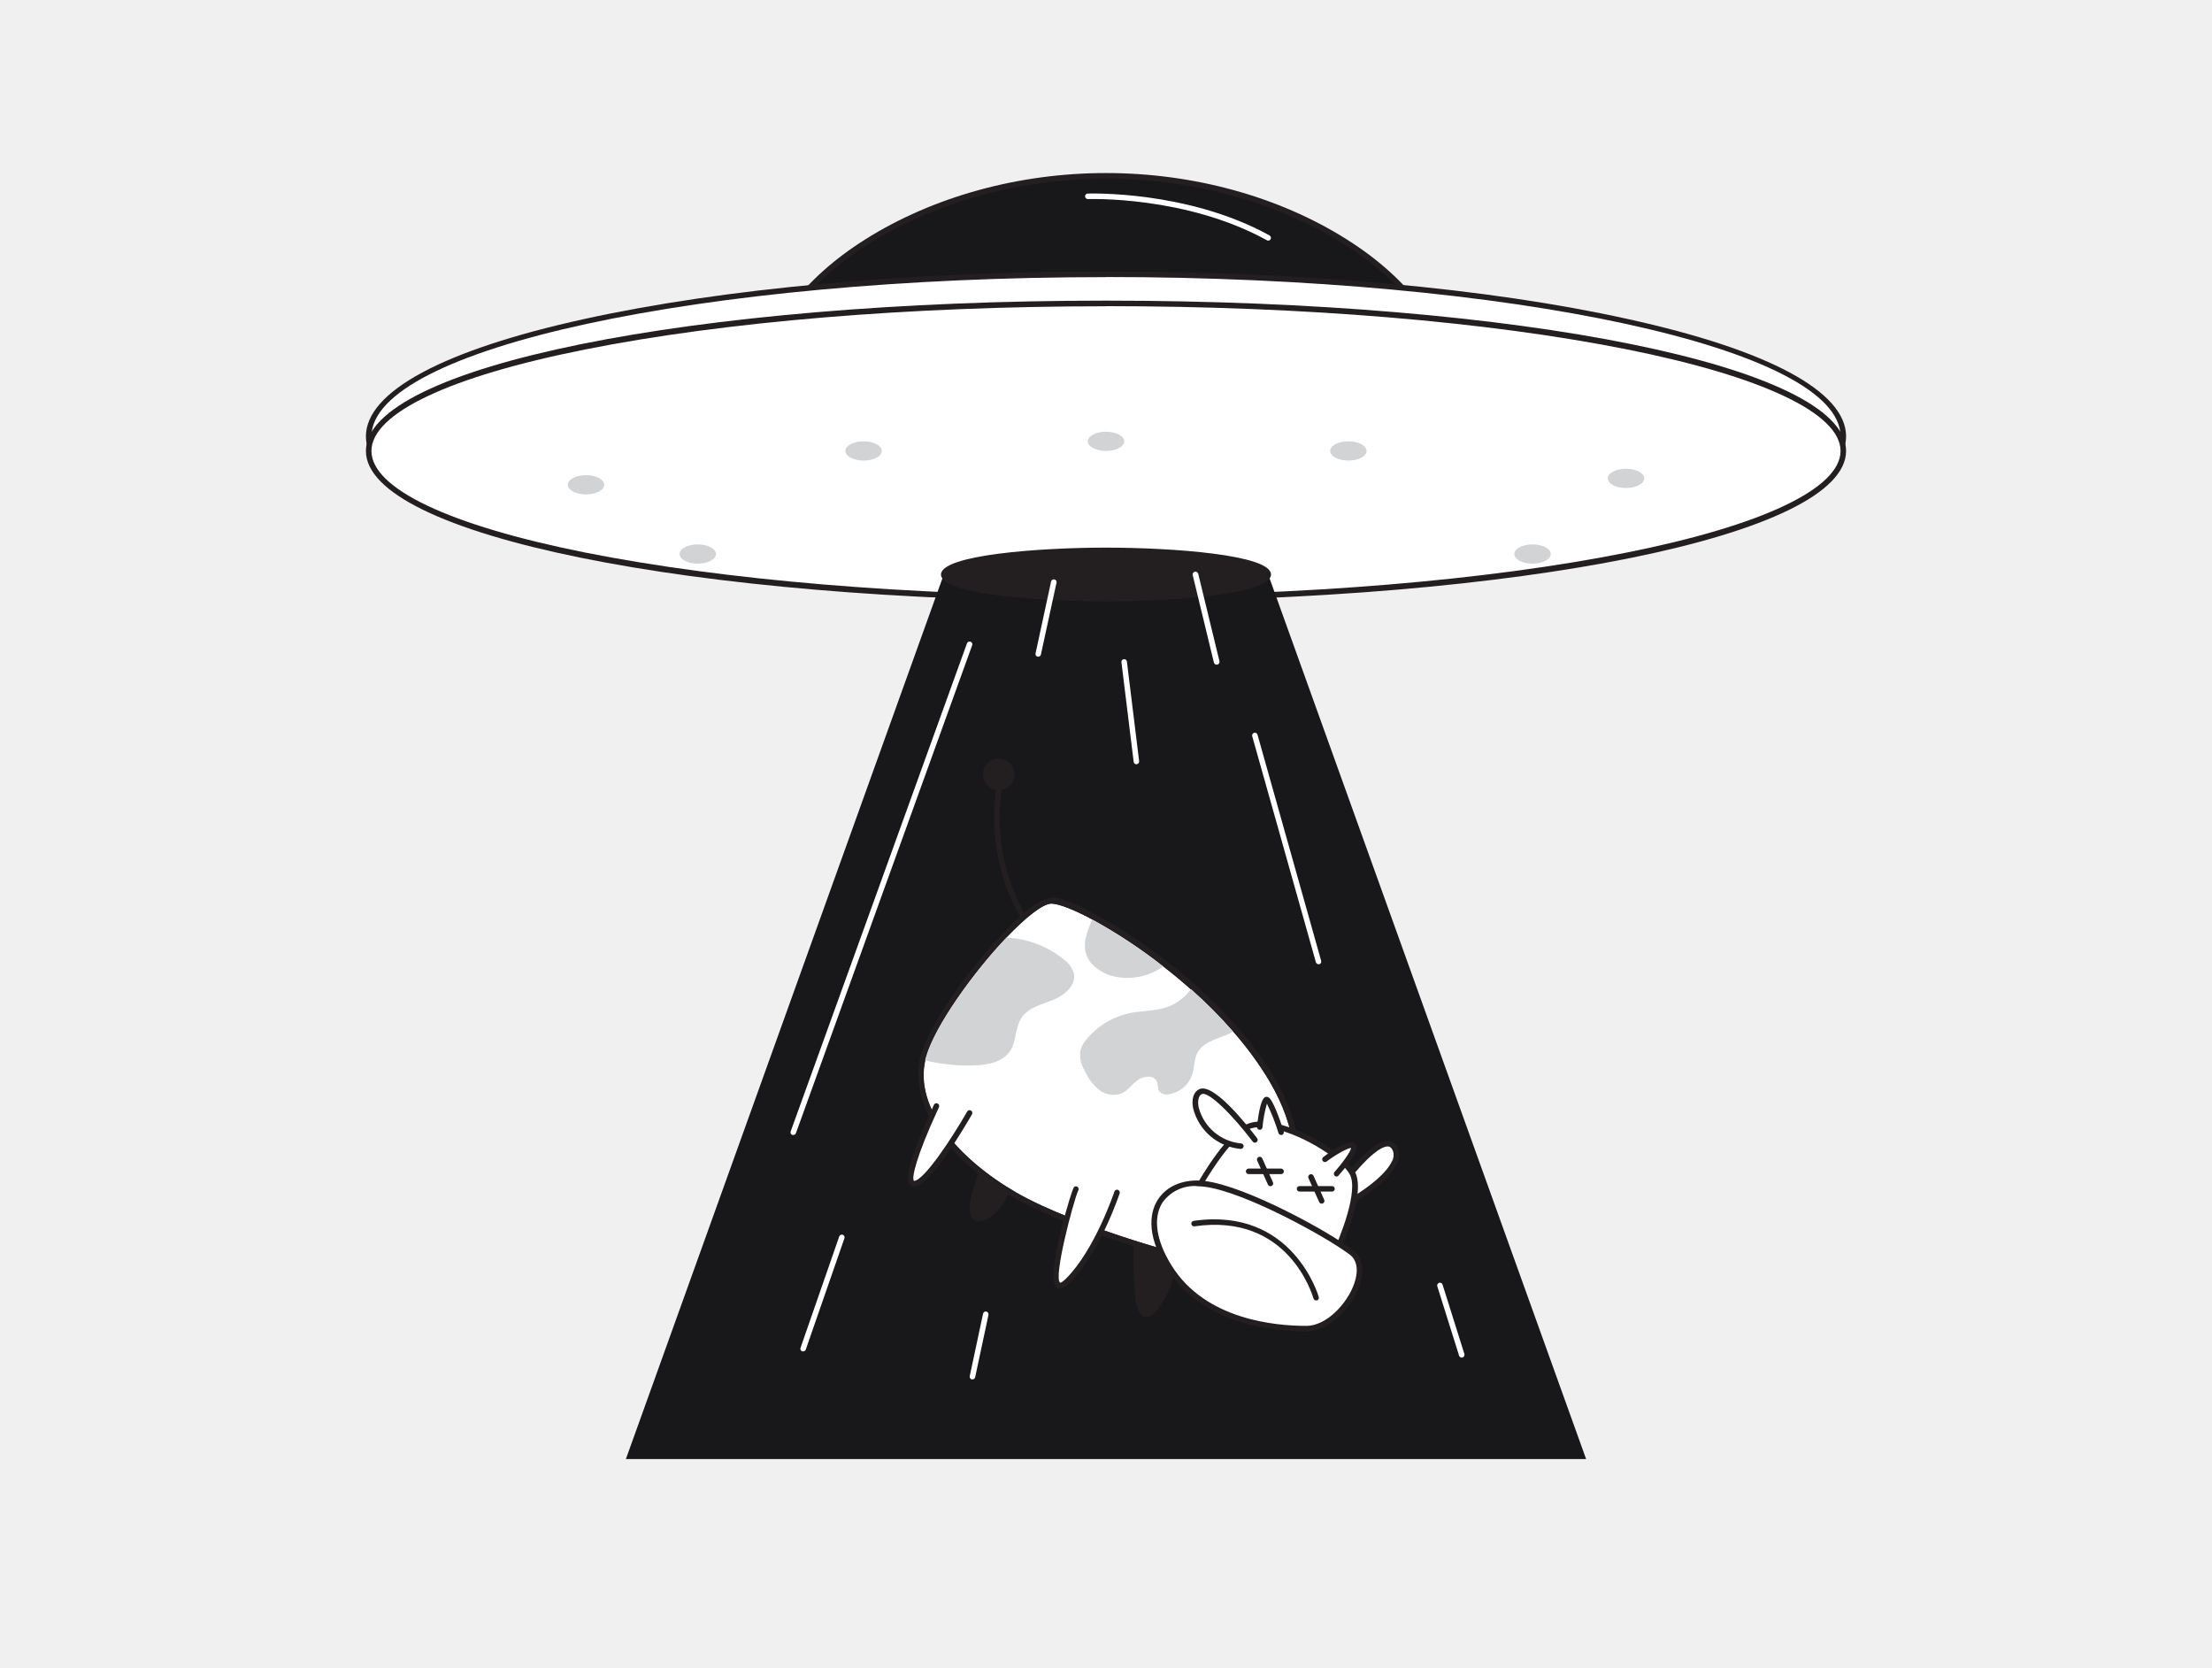
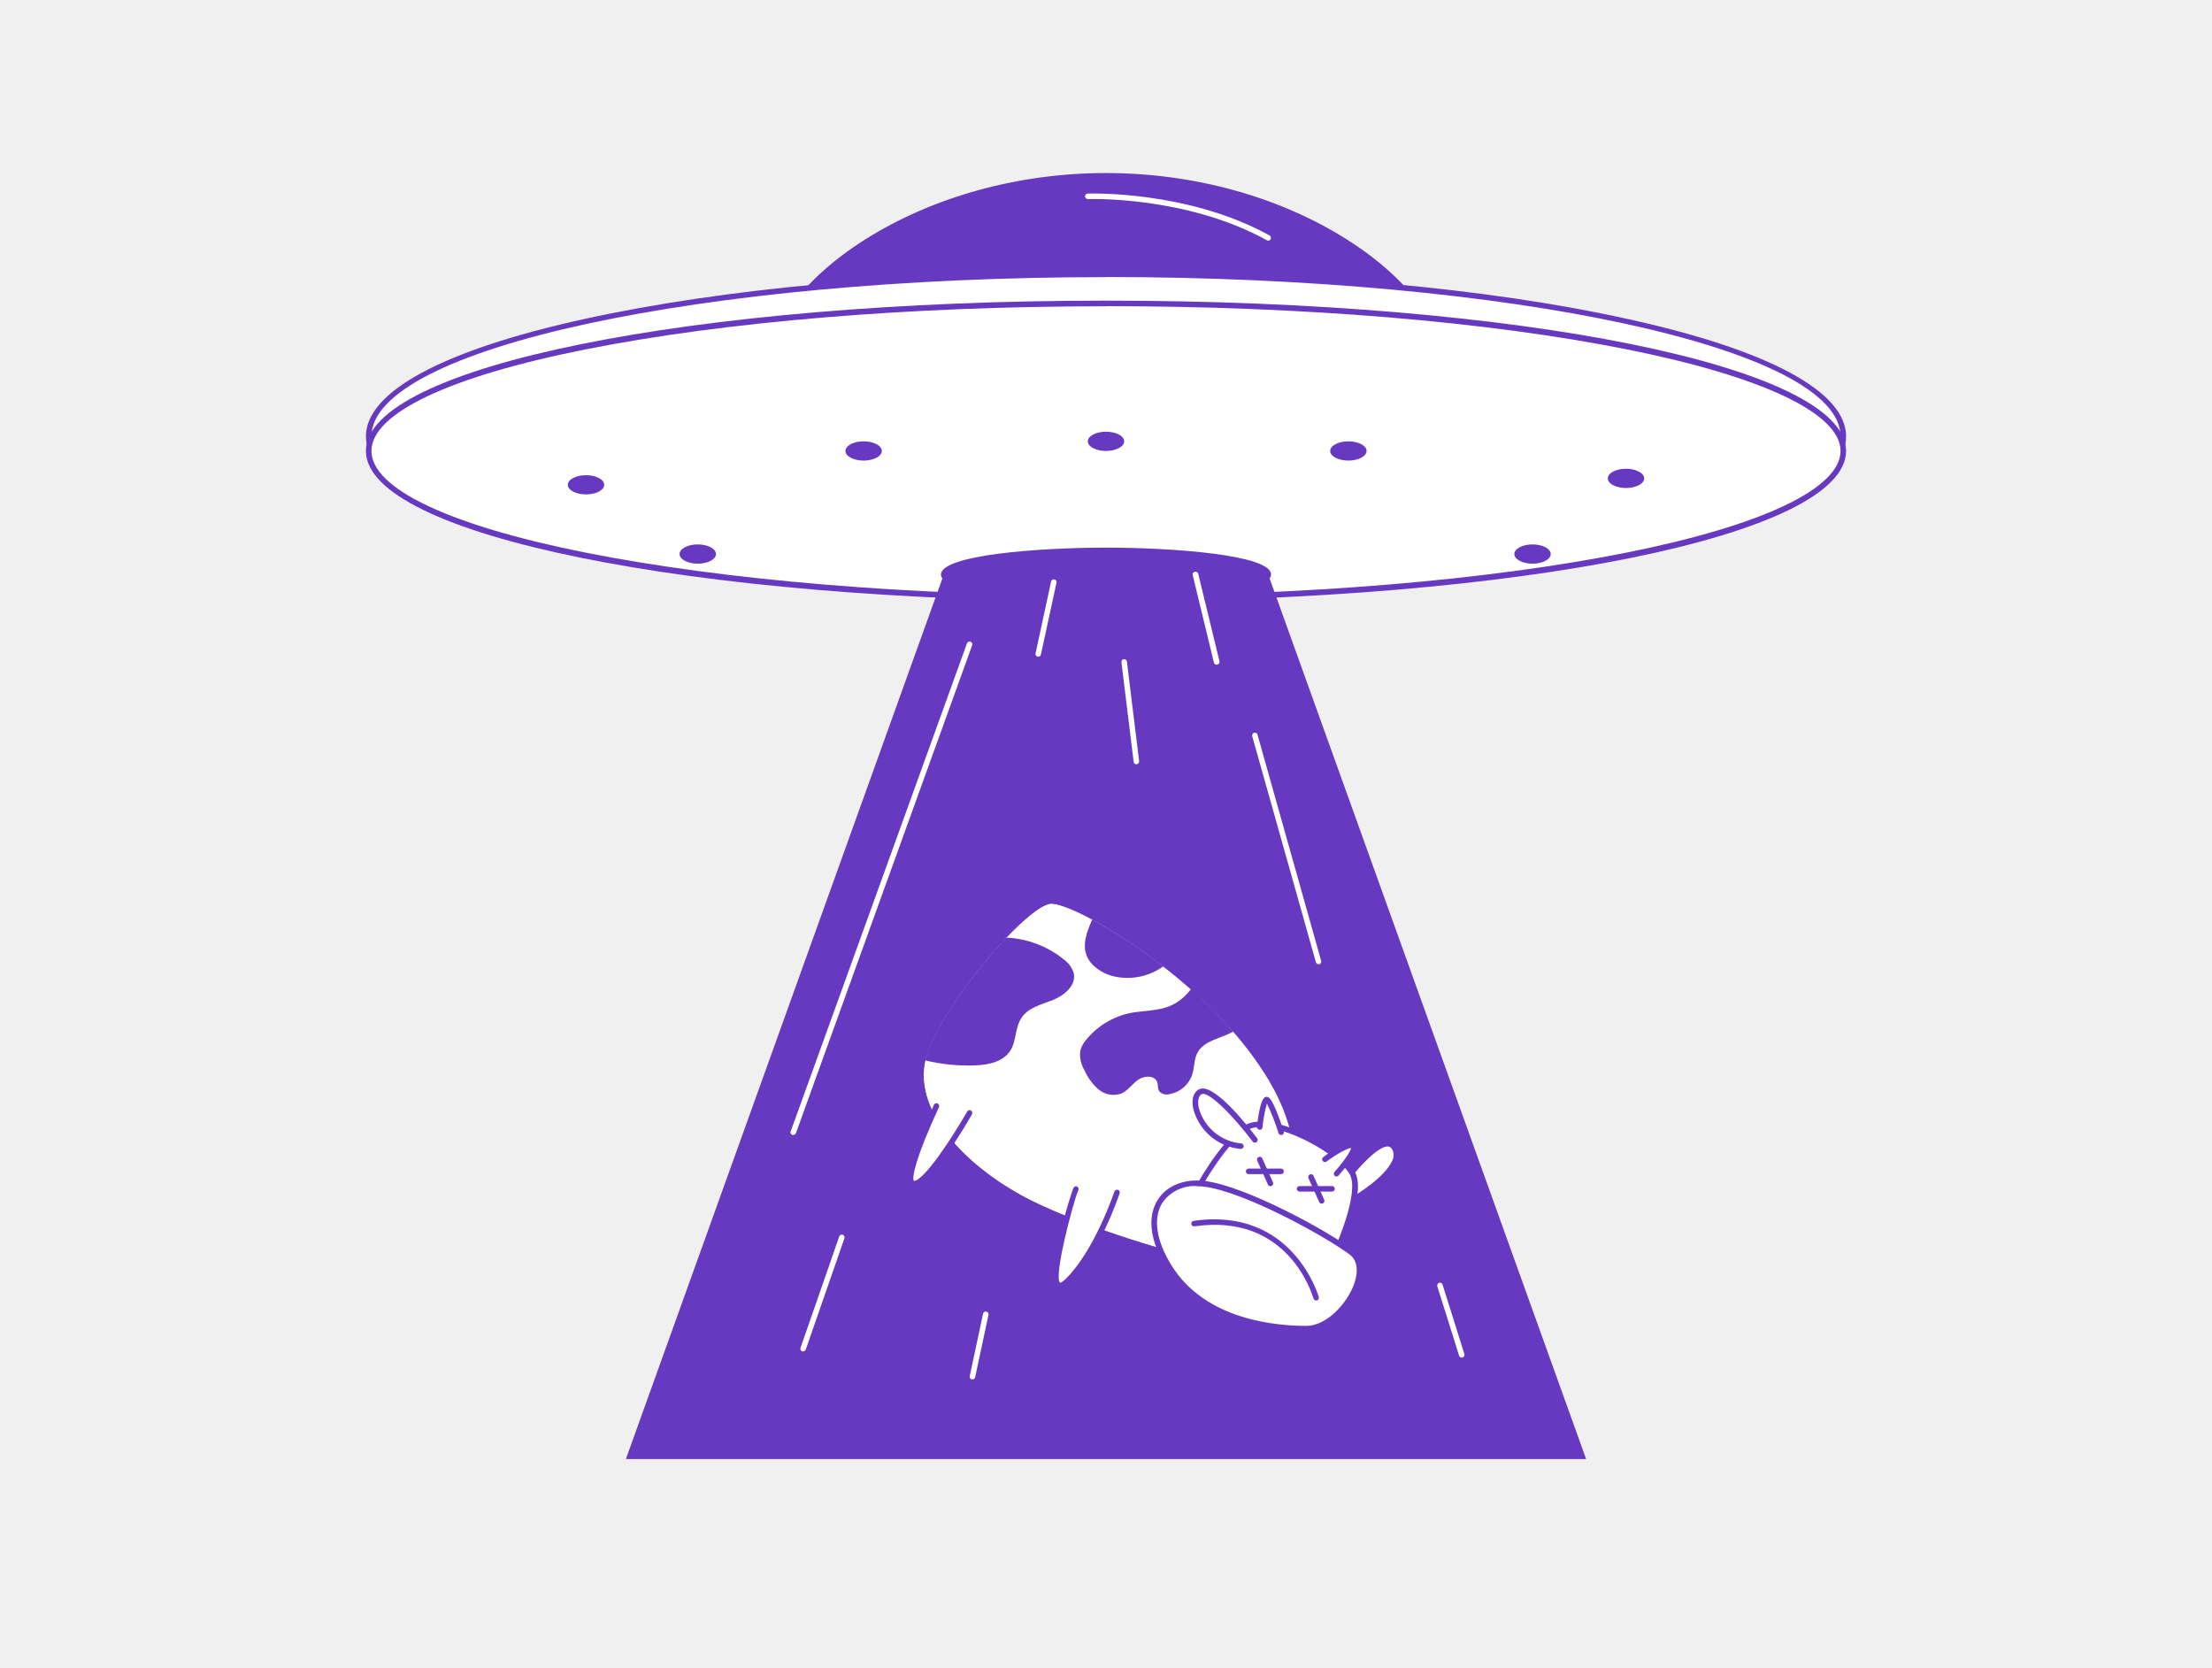
<svg xmlns="http://www.w3.org/2000/svg" viewBox="0 0 400 300" width="406" height="306" class="illustration styles_illustrationTablet__1DWOa">
  <g id="_278_alien_flatline" data-name="#278_alien_flatline">
-     <path d="M261.2,67.28c0,16.53-27.4,29.94-61.2,29.94s-61.2-13.41-61.2-29.94S166.2,31.07,200,31.07,261.2,50.74,261.2,67.28Z" fill="#18181b" />
-     <path d="M200,97.72c-34,0-61.7-13.66-61.7-30.44,0-8.32,6.79-17.56,18.16-24.73,12.25-7.72,27.71-12,43.54-12s31.29,4.26,43.54,12C254.91,49.72,261.7,59,261.7,67.28,261.7,84.06,234,97.72,200,97.72Zm0-66.15c-33.62,0-60.7,19.53-60.7,35.71S166.53,96.72,200,96.72s60.7-13.21,60.7-29.44S233.62,31.57,200,31.57Z" fill="#231f20" />
+     <path d="M261.2,67.28c0,16.53-27.4,29.94-61.2,29.94s-61.2-13.41-61.2-29.94S166.2,31.07,200,31.07,261.2,50.74,261.2,67.28Z" fill="#6639c0" />
+     <path d="M200,97.72c-34,0-61.7-13.66-61.7-30.44,0-8.32,6.79-17.56,18.16-24.73,12.25-7.72,27.71-12,43.54-12s31.29,4.26,43.54,12C254.91,49.72,261.7,59,261.7,67.28,261.7,84.06,234,97.72,200,97.72Zm0-66.15c-33.62,0-60.7,19.53-60.7,35.71S166.53,96.72,200,96.72s60.7-13.21,60.7-29.44S233.62,31.57,200,31.57Z" fill="#6639c0" />
    <ellipse cx="200" cy="78.16" rx="133.32" ry="29.32" fill="#fff" />
-     <path d="M200,108c-35.65,0-69.17-3.06-94.38-8.6C80.18,93.79,66.17,86.25,66.17,78.16s14-15.62,39.45-21.21c25.21-5.55,58.73-8.6,94.38-8.6s69.17,3,94.38,8.6c25.44,5.59,39.45,13.12,39.45,21.21s-14,15.63-39.45,21.22C269.17,104.92,235.65,108,200,108Zm0-58.63c-73.24,0-132.83,12.93-132.83,28.81S126.76,107,200,107,332.83,94.05,332.83,78.16,273.24,49.35,200,49.35Z" fill="#231f20" />
+     <path d="M200,108c-35.65,0-69.17-3.06-94.38-8.6C80.18,93.79,66.17,86.25,66.17,78.16s14-15.62,39.45-21.21c25.21-5.55,58.73-8.6,94.38-8.6s69.17,3,94.38,8.6c25.44,5.59,39.45,13.12,39.45,21.21s-14,15.63-39.45,21.22C269.17,104.92,235.65,108,200,108Zm0-58.63c-73.24,0-132.83,12.93-132.83,28.81S126.76,107,200,107,332.83,94.05,332.83,78.16,273.24,49.35,200,49.35Z" fill="#6639c0" />
    <ellipse cx="200" cy="80.8" rx="133.32" ry="26.68" fill="#fff" />
-     <path d="M200,108C125,108,66.17,96,66.17,80.8S125,53.62,200,53.62,333.83,65.56,333.83,80.8,275,108,200,108Zm0-53.36c-35.58,0-69,2.78-94.18,7.81C81.26,67.34,67.17,74,67.17,80.8s14.09,13.46,38.65,18.37c25.15,5,58.6,7.81,94.18,7.81s69-2.77,94.18-7.81c24.56-4.91,38.65-11.61,38.65-18.37s-14.09-13.46-38.65-18.37C269,57.4,235.58,54.62,200,54.62Z" fill="#231f20" />
-     <polygon points="170.67 103.14 113.18 263.08 286.82 263.08 229.33 103.14 170.67 103.14" fill="#18181b" />
-     <ellipse cx="200" cy="103.14" rx="29.33" ry="4.34" fill="#231f20" />
-     <path d="M200,108c-12,0-29.84-1.29-29.84-4.85S188,98.28,200,98.28s29.84,1.29,29.84,4.86S212,108,200,108Zm0-8.68c-17.59,0-28.81,2.27-28.81,3.83S182.41,107,200,107s28.81-2.26,28.81-3.82S217.59,99.31,200,99.31Z" fill="#231f20" />
-     <ellipse cx="200" cy="79.06" rx="3.29" ry="1.74" fill="#d1d3d4" />
-     <ellipse cx="156.17" cy="80.8" rx="3.29" ry="1.74" fill="#d1d3d4" />
-     <ellipse cx="243.83" cy="80.8" rx="3.29" ry="1.74" fill="#d1d3d4" />
-     <ellipse cx="105.97" cy="86.92" rx="3.29" ry="1.74" fill="#d1d3d4" />
-     <ellipse cx="294.03" cy="85.76" rx="3.29" ry="1.74" fill="#d1d3d4" />
-     <ellipse cx="277.13" cy="99.44" rx="3.29" ry="1.74" fill="#d1d3d4" />
-     <ellipse cx="126.18" cy="99.44" rx="3.29" ry="1.74" fill="#d1d3d4" />
-     <path d="M185.61,166.49a.48.48,0,0,1-.42-.24,36.5,36.5,0,0,1-4.89-25.46.5.5,0,1,1,1,.17A35.49,35.49,0,0,0,186,165.72a.51.51,0,0,1-.16.69A.53.53,0,0,1,185.61,166.49Z" fill="#231f20" />
-     <circle cx="180.59" cy="139.29" r="2.34" fill="#231f20" />
-     <path d="M180.59,142.14a2.85,2.85,0,1,1,2.85-2.85A2.86,2.86,0,0,1,180.59,142.14Zm0-4.67a1.82,1.82,0,1,0,1.82,1.82A1.82,1.82,0,0,0,180.59,137.47Z" fill="#231f20" />
+     <path d="M200,108C125,108,66.17,96,66.17,80.8S125,53.62,200,53.62,333.83,65.56,333.83,80.8,275,108,200,108Zm0-53.36c-35.58,0-69,2.78-94.18,7.81C81.26,67.34,67.17,74,67.17,80.8s14.09,13.46,38.65,18.37c25.15,5,58.6,7.81,94.18,7.81s69-2.77,94.18-7.81c24.56-4.91,38.65-11.61,38.65-18.37s-14.09-13.46-38.65-18.37C269,57.4,235.58,54.62,200,54.62Z" fill="#6639c0" />
+     <polygon points="170.67 103.14 113.18 263.08 286.82 263.08 229.33 103.14 170.67 103.14" fill="#6639c0" />
+     <ellipse cx="200" cy="103.14" rx="29.33" ry="4.34" fill="#6639c0" />
+     <path d="M200,108c-12,0-29.84-1.29-29.84-4.85S188,98.28,200,98.28s29.84,1.29,29.84,4.86S212,108,200,108Zm0-8.68c-17.59,0-28.81,2.27-28.81,3.83S182.41,107,200,107s28.81-2.26,28.81-3.82S217.59,99.31,200,99.31Z" fill="#6639c0" />
+     <ellipse cx="200" cy="79.06" rx="3.29" ry="1.74" fill="#6639c0" />
+     <ellipse cx="156.17" cy="80.8" rx="3.29" ry="1.74" fill="#6639c0" />
+     <ellipse cx="243.83" cy="80.8" rx="3.29" ry="1.74" fill="#6639c0" />
+     <ellipse cx="105.97" cy="86.92" rx="3.29" ry="1.74" fill="#6639c0" />
+     <ellipse cx="294.03" cy="85.76" rx="3.29" ry="1.74" fill="#6639c0" />
+     <ellipse cx="277.13" cy="99.44" rx="3.29" ry="1.74" fill="#6639c0" />
+     <ellipse cx="126.18" cy="99.44" rx="3.29" ry="1.74" fill="#6639c0" />
+     <path d="M185.61,166.49a.48.48,0,0,1-.42-.24,36.5,36.5,0,0,1-4.89-25.46.5.5,0,1,1,1,.17A35.49,35.49,0,0,0,186,165.72a.51.51,0,0,1-.16.69A.53.53,0,0,1,185.61,166.49Z" fill="#6639c0" />
+     <circle cx="180.59" cy="139.29" r="2.34" fill="#6639c0" />
+     <path d="M180.59,142.14a2.85,2.85,0,1,1,2.85-2.85A2.86,2.86,0,0,1,180.59,142.14Zm0-4.67a1.82,1.82,0,1,0,1.82,1.82A1.82,1.82,0,0,0,180.59,137.47Z" fill="#6639c0" />
    <path d="M243.3,216.91c.28.1,10.79-5.91,9-9.85s-8.45,4.77-9.48,6.19" fill="#fff" />
-     <path d="M243.22,217.4h-.08a.51.51,0,0,1-.32-.63.49.49,0,0,1,.41-.34c.71-.27,7-3.93,8.5-7.23a2.27,2.27,0,0,0,.12-1.92c-.27-.6-.6-.7-.82-.72-1.84-.16-5.67,4.08-7.8,7a.5.5,0,1,1-.81-.59c.94-1.29,5.82-7.71,8.71-7.39a2,2,0,0,1,1.63,1.29c.63,1.39.08,3.06-1.64,5C248.87,214.31,244.14,217.4,243.22,217.4Z" fill="#231f20" />
-     <path d="M179.38,206.59c-.14.59-7.07,15.52-1.13,12.57s5.55-16.58,5.55-16.58" fill="#231f20" />
-     <path d="M176.94,220.06a1.4,1.4,0,0,1-1-.38c-1.29-1.2-.5-4.91,2.63-12.4.18-.43.3-.72.33-.82a.51.51,0,0,1,.63-.35.5.5,0,0,1,.37.6c0,.12-.11.31-.38,1-3.64,8.73-3.37,10.8-2.88,11.26.21.19.72.11,1.4-.23,5.58-2.77,5.27-16,5.27-16.11a.51.51,0,0,1,.5-.53.55.55,0,0,1,.53.5c0,.57.33,14-5.84,17.06A3.47,3.47,0,0,1,176.94,220.06Z" fill="#231f20" />
-     <path d="M205.92,221.05c-.31.24-1.68,20.27,2.74,14.93s5.06-15.54,5.06-15.54" fill="#231f20" />
-     <path d="M207.34,237.41a1.54,1.54,0,0,1-.3,0c-.75-.18-1.26-1-1.6-2.56-.63-2.93-.66-13.52.16-14.17a.53.53,0,0,1,.73.09.52.52,0,0,1,0,.55c-.34,1.33-.95,14.1.85,15.07.19.1.58-.15,1-.69,4.27-5.15,4.94-15.15,5-15.25a.54.54,0,0,1,.54-.48.52.52,0,0,1,.49.55c0,.42-.7,10.43-5.18,15.83A2.42,2.42,0,0,1,207.34,237.41Z" fill="#231f20" />
+     <path d="M243.22,217.4h-.08a.51.51,0,0,1-.32-.63.49.49,0,0,1,.41-.34c.71-.27,7-3.93,8.5-7.23a2.27,2.27,0,0,0,.12-1.92c-.27-.6-.6-.7-.82-.72-1.84-.16-5.67,4.08-7.8,7a.5.5,0,1,1-.81-.59c.94-1.29,5.82-7.71,8.71-7.39a2,2,0,0,1,1.63,1.29c.63,1.39.08,3.06-1.64,5C248.87,214.31,244.14,217.4,243.22,217.4Z" fill="#6639c0" />
+     <path d="M179.38,206.59c-.14.59-7.07,15.52-1.13,12.57s5.55-16.58,5.55-16.58" fill="#6639c0" />
+     <path d="M176.94,220.06a1.4,1.4,0,0,1-1-.38c-1.29-1.2-.5-4.91,2.63-12.4.18-.43.3-.72.33-.82a.51.51,0,0,1,.63-.35.5.5,0,0,1,.37.6c0,.12-.11.31-.38,1-3.64,8.73-3.37,10.8-2.88,11.26.21.19.72.11,1.4-.23,5.58-2.77,5.27-16,5.27-16.11a.51.51,0,0,1,.5-.53.55.55,0,0,1,.53.5c0,.57.33,14-5.84,17.06A3.47,3.47,0,0,1,176.94,220.06Z" fill="#6639c0" />
+     <path d="M205.92,221.05c-.31.24-1.68,20.27,2.74,14.93s5.06-15.54,5.06-15.54" fill="#6639c0" />
+     <path d="M207.34,237.41a1.54,1.54,0,0,1-.3,0c-.75-.18-1.26-1-1.6-2.56-.63-2.93-.66-13.52.16-14.17a.53.53,0,0,1,.73.09.52.52,0,0,1,0,.55c-.34,1.33-.95,14.1.85,15.07.19.1.58-.15,1-.69,4.27-5.15,4.94-15.15,5-15.25a.54.54,0,0,1,.54-.48.52.52,0,0,1,.49.55c0,.42-.7,10.43-5.18,15.83A2.42,2.42,0,0,1,207.34,237.41Z" fill="#6639c0" />
    <path d="M229.06,224.43a8.47,8.47,0,0,1-5.82,3.29c-4.06.57-28.92-6.66-39.59-12.87-10.42-6.06-18.34-15.23-16.36-23.89.05-.21.1-.41.16-.62,1.61-5.63,8.55-15.28,14.53-21.57,3.42-3.58,6.51-6.08,8.13-6.12,1.22,0,3.91,1,7.39,2.85A93.24,93.24,0,0,1,210.35,174c1.69,1.3,3.38,2.7,5.05,4.19a85.62,85.62,0,0,1,7.62,7.62,60.78,60.78,0,0,1,6.47,8.82C240.19,212.67,229.06,224.43,229.06,224.43Z" fill="#fff" />
-     <path d="M190.18,162.65c1.25,0,3.91,1,7.32,2.85A93.24,93.24,0,0,1,210.35,174c1.69,1.3,3.38,2.7,5.05,4.19a85.62,85.62,0,0,1,7.62,7.62,60.78,60.78,0,0,1,6.47,8.82c10.7,18.06-.43,29.82-.43,29.82a8.47,8.47,0,0,1-5.82,3.29,2.83,2.83,0,0,1-.54,0c-5.35,0-28.78-6.93-39-12.91-10.42-6.06-18.34-15.23-16.36-23.89.05-.21.1-.41.16-.62,1.61-5.63,8.55-15.28,14.53-21.57,3.42-3.58,6.51-6.08,8.13-6.12h.07m0-1h-.1c-1.82,0-4.79,2.21-8.82,6.43-5.88,6.19-13.06,16-14.77,22-.06.22-.12.44-.17.66-1.49,6.49,2.16,16.46,16.83,25,10.31,6,33.74,13,39.55,13a4.5,4.5,0,0,0,.68,0,9.5,9.5,0,0,0,6.47-3.66c.9-1,11-13.17.5-31a61.81,61.81,0,0,0-6.57-9,86.41,86.41,0,0,0-7.72-7.71c-1.66-1.49-3.38-2.91-5.1-4.24a94.35,94.35,0,0,0-13-8.57c-2.06-1.11-5.82-3-7.79-3Z" fill="#231f20" />
+     <path d="M190.18,162.65c1.25,0,3.91,1,7.32,2.85A93.24,93.24,0,0,1,210.35,174c1.69,1.3,3.38,2.7,5.05,4.19a85.62,85.62,0,0,1,7.62,7.62,60.78,60.78,0,0,1,6.47,8.82c10.7,18.06-.43,29.82-.43,29.82a8.47,8.47,0,0,1-5.82,3.29,2.83,2.83,0,0,1-.54,0c-5.35,0-28.78-6.93-39-12.91-10.42-6.06-18.34-15.23-16.36-23.89.05-.21.1-.41.16-.62,1.61-5.63,8.55-15.28,14.53-21.57,3.42-3.58,6.51-6.08,8.13-6.12h.07m0-1h-.1c-1.82,0-4.79,2.21-8.82,6.43-5.88,6.19-13.06,16-14.77,22-.06.22-.12.44-.17.66-1.49,6.49,2.16,16.46,16.83,25,10.31,6,33.74,13,39.55,13a4.5,4.5,0,0,0,.68,0,9.5,9.5,0,0,0,6.47-3.66c.9-1,11-13.17.5-31a61.81,61.81,0,0,0-6.57-9,86.41,86.41,0,0,0-7.72-7.71c-1.66-1.49-3.38-2.91-5.1-4.24a94.35,94.35,0,0,0-13-8.57c-2.06-1.11-5.82-3-7.79-3Z" fill="#6639c0" />
    <path d="M216.19,214.82s4.44-8.4,8.83-11.5,17.33,4,19.5,8.06S241,227.06,241,227.06,220.87,215,216.19,214.82Z" fill="#fff" />
-     <path d="M241,227.56a.5.5,0,0,1-.26-.08c-.2-.12-20-12-24.53-12.16a.51.51,0,0,1-.42-.24.53.53,0,0,1,0-.49c.19-.35,4.55-8.55,9-11.68,1.35-.95,3.42-1.11,6.15-.46,5.44,1.28,12.41,5.59,14.08,8.7,2.26,4.22-3.3,15.64-3.54,16.13a.51.51,0,0,1-.31.26Zm-24-13.14c5.34,1,20.79,10.15,23.77,11.93,1.66-3.52,4.91-11.75,3.32-14.73-1.39-2.59-7.86-6.88-13.43-8.2-2.4-.57-4.25-.46-5.34.31C221.76,206.23,218.11,212.42,217,214.42Z" fill="#231f20" />
+     <path d="M241,227.56a.5.5,0,0,1-.26-.08c-.2-.12-20-12-24.53-12.16a.51.51,0,0,1-.42-.24.53.53,0,0,1,0-.49c.19-.35,4.55-8.55,9-11.68,1.35-.95,3.42-1.11,6.15-.46,5.44,1.28,12.41,5.59,14.08,8.7,2.26,4.22-3.3,15.64-3.54,16.13a.51.51,0,0,1-.31.26Zm-24-13.14c5.34,1,20.79,10.15,23.77,11.93,1.66-3.52,4.91-11.75,3.32-14.73-1.39-2.59-7.86-6.88-13.43-8.2-2.4-.57-4.25-.46-5.34.31C221.76,206.23,218.11,212.42,217,214.42Z" fill="#6639c0" />
    <path d="M226.92,205.37s-7.59-10-9.91-8.7,0,8.89,7.37,9.82" fill="#fff" />
-     <path d="M224.38,207h-.06a9.75,9.75,0,0,1-8.55-7.29c-.33-1.62,0-2.91,1-3.46,2.52-1.45,8.72,6.39,10.56,8.83a.5.5,0,0,1-.1.7.51.51,0,0,1-.7-.1c-3.52-4.66-8.06-9.26-9.26-8.56-.55.31-.74,1.23-.51,2.39a8.75,8.75,0,0,0,7.69,6.5.5.5,0,0,1,.44.55A.51.51,0,0,1,224.38,207Z" fill="#231f20" />
+     <path d="M224.38,207h-.06a9.75,9.75,0,0,1-8.55-7.29c-.33-1.62,0-2.91,1-3.46,2.52-1.45,8.72,6.39,10.56,8.83a.5.5,0,0,1-.1.7.51.51,0,0,1-.7-.1c-3.52-4.66-8.06-9.26-9.26-8.56-.55.31-.74,1.23-.51,2.39a8.75,8.75,0,0,0,7.69,6.5.5.5,0,0,1,.44.55A.51.51,0,0,1,224.38,207Z" fill="#6639c0" />
    <path d="M227.8,203.05s.59-5.32,1.34-5,2.52,5.89,2.52,5.89" fill="#fff" />
-     <path d="M231.66,204.48a.49.49,0,0,1-.47-.34,36.44,36.44,0,0,0-2.09-5.33,23.11,23.11,0,0,0-.8,4.29.5.5,0,0,1-1-.11c.36-3.21.84-5,1.43-5.33a.7.7,0,0,1,.63,0c.77.39,1.94,3.58,2.78,6.19a.51.51,0,0,1-.32.63Z" fill="#231f20" />
+     <path d="M231.66,204.48a.49.49,0,0,1-.47-.34,36.44,36.44,0,0,0-2.09-5.33,23.11,23.11,0,0,0-.8,4.29.5.5,0,0,1-1-.11c.36-3.21.84-5,1.43-5.33a.7.7,0,0,1,.63,0c.77.39,1.94,3.58,2.78,6.19a.51.51,0,0,1-.32.63Z" fill="#6639c0" />
    <path d="M239.62,208.88s4-3,5.06-2.47-3,5.09-3,5.09" fill="#fff" />
-     <path d="M241.7,212a.5.5,0,0,1-.33-.12.51.51,0,0,1-.05-.71c1.61-1.82,2.94-3.72,3-4.34-.56,0-2.58,1.06-4.43,2.45a.5.5,0,0,1-.6-.8c1.29-1,4.4-3.16,5.6-2.51a.8.8,0,0,1,.41.59c.22,1.19-2.21,4.09-3.26,5.27A.46.46,0,0,1,241.7,212Z" fill="#231f20" />
+     <path d="M241.7,212a.5.5,0,0,1-.33-.12.51.51,0,0,1-.05-.71c1.61-1.82,2.94-3.72,3-4.34-.56,0-2.58,1.06-4.43,2.45a.5.5,0,0,1-.6-.8c1.29-1,4.4-3.16,5.6-2.51a.8.8,0,0,1,.41.59c.22,1.19-2.21,4.09-3.26,5.27A.46.46,0,0,1,241.7,212Z" fill="#6639c0" />
    <path d="M169.33,199.25c-.11.27-6.71,14.17-4,14s10-12.8,10-12.8" fill="#fff" />
-     <path d="M165.31,213.79a1,1,0,0,1-.87-.45c-.85-1.27.61-6,4.35-14.1l.08-.19a.5.5,0,0,1,.93.39l-.1.22c-4.1,8.85-4.89,12.7-4.42,13.13,1.83-.09,6.87-7.74,9.62-12.55a.49.49,0,0,1,.68-.18.51.51,0,0,1,.19.68c-1.24,2.16-7.54,12.91-10.4,13Z" fill="#231f20" />
+     <path d="M165.31,213.79a1,1,0,0,1-.87-.45c-.85-1.27.61-6,4.35-14.1l.08-.19a.5.5,0,0,1,.93.39l-.1.22c-4.1,8.85-4.89,12.7-4.42,13.13,1.83-.09,6.87-7.74,9.62-12.55a.49.49,0,0,1,.68-.18.51.51,0,0,1,.19.68c-1.24,2.16-7.54,12.91-10.4,13Z" fill="#6639c0" />
    <path d="M194.55,214.24c-.22.2-6.86,21.94-1.45,16.61s8.92-16,8.92-16" fill="#fff" />
-     <path d="M191.74,232.19a.92.92,0,0,1-.29,0,1.3,1.3,0,0,1-.85-1.06c-.81-3.33,3.19-16.82,3.61-17.22a.49.49,0,0,1,.7,0,.5.5,0,0,1,.07.6c-.86,1.88-4.58,15.95-3.26,16.69,0,0,.29,0,1-.7,5.25-5.18,8.76-15.67,8.8-15.78a.49.49,0,0,1,.63-.32.52.52,0,0,1,.32.64c-.15.43-3.63,10.82-9.05,16.18A2.73,2.73,0,0,1,191.74,232.19Z" fill="#231f20" />
+     <path d="M191.74,232.19a.92.92,0,0,1-.29,0,1.3,1.3,0,0,1-.85-1.06c-.81-3.33,3.19-16.82,3.61-17.22a.49.49,0,0,1,.7,0,.5.5,0,0,1,.07.6c-.86,1.88-4.58,15.95-3.26,16.69,0,0,.29,0,1-.7,5.25-5.18,8.76-15.67,8.8-15.78a.49.49,0,0,1,.63-.32.52.52,0,0,1,.32.64c-.15.43-3.63,10.82-9.05,16.18A2.73,2.73,0,0,1,191.74,232.19Z" fill="#6639c0" />
    <path d="M244.46,225.81c-4.26-3.36-19.38-11.61-26.67-12.48s-12.51,5.23-6.35,15.06,18.75,11.15,24.82,11.14S248.72,229.17,244.46,225.81Z" fill="#fff" />
-     <path d="M236.19,240c-5.47,0-18.74-1.12-25.17-11.38-4.13-6.57-2.81-10.61-1.66-12.42,1.62-2.57,4.81-3.84,8.49-3.4,7.45.89,22.74,9.29,26.92,12.59h0c1.62,1.28,2,3.57,1.07,6.29-1.38,4-5.44,8.32-9.58,8.32Zm-19.76-26.28a7.11,7.11,0,0,0-6.23,3c-1.74,2.76-1.14,6.9,1.66,11.36C218,238,230.88,239,236.19,239h.07c3.58,0,7.36-4,8.63-7.65.8-2.29.53-4.18-.74-5.18C240,223,225,214.69,217.73,213.83A9.55,9.55,0,0,0,216.43,213.75Z" fill="#231f20" />
+     <path d="M236.19,240c-5.47,0-18.74-1.12-25.17-11.38-4.13-6.57-2.81-10.61-1.66-12.42,1.62-2.57,4.81-3.84,8.49-3.4,7.45.89,22.74,9.29,26.92,12.59h0c1.62,1.28,2,3.57,1.07,6.29-1.38,4-5.44,8.32-9.58,8.32Zm-19.76-26.28a7.11,7.11,0,0,0-6.23,3c-1.74,2.76-1.14,6.9,1.66,11.36C218,238,230.88,239,236.19,239h.07c3.58,0,7.36-4,8.63-7.65.8-2.29.53-4.18-.74-5.18C240,223,225,214.69,217.73,213.83A9.55,9.55,0,0,0,216.43,213.75Z" fill="#6639c0" />
    <path d="M238,233.9s-4.35-16-22.07-13.42" fill="#fff" />
-     <path d="M238,234.4a.49.49,0,0,1-.48-.36C237.3,233.4,233,218.54,216,221a.51.51,0,0,1-.57-.43.5.5,0,0,1,.43-.56c17.92-2.57,22.58,13.62,22.62,13.78a.51.51,0,0,1-.35.62Z" fill="#231f20" />
-     <path d="M231.66,211.56h-5.87a.5.5,0,0,1-.5-.5.51.51,0,0,1,.5-.5h5.87a.5.5,0,0,1,.5.5A.5.5,0,0,1,231.66,211.56Z" fill="#231f20" />
+     <path d="M238,234.4a.49.49,0,0,1-.48-.36C237.3,233.4,233,218.54,216,221a.51.51,0,0,1-.57-.43.5.5,0,0,1,.43-.56c17.92-2.57,22.58,13.62,22.62,13.78a.51.51,0,0,1-.35.62Z" fill="#6639c0" />
+     <path d="M231.66,211.56h-5.87a.5.5,0,0,1-.5-.5.51.51,0,0,1,.5-.5h5.87a.5.5,0,0,1,.5.5A.5.5,0,0,1,231.66,211.56Z" fill="#6639c0" />
    <line x1="227.8" y1="208.92" x2="229.73" y2="213.25" fill="#fff" />
-     <path d="M229.73,213.75a.49.49,0,0,1-.45-.3l-1.94-4.33a.5.5,0,1,1,.92-.4l1.93,4.32a.5.5,0,0,1-.25.66A.54.54,0,0,1,229.73,213.75Z" fill="#231f20" />
-     <path d="M240.89,214.72H235a.51.51,0,0,1-.5-.5.5.5,0,0,1,.5-.5h5.87a.5.5,0,0,1,.5.5A.5.5,0,0,1,240.89,214.72Z" fill="#231f20" />
+     <path d="M229.73,213.75a.49.49,0,0,1-.45-.3l-1.94-4.33a.5.5,0,1,1,.92-.4l1.93,4.32a.5.5,0,0,1-.25.66A.54.54,0,0,1,229.73,213.75Z" fill="#6639c0" />
+     <path d="M240.89,214.72H235a.51.51,0,0,1-.5-.5.5.5,0,0,1,.5-.5h5.87a.5.5,0,0,1,.5.5A.5.5,0,0,1,240.89,214.72Z" fill="#6639c0" />
    <line x1="237.03" y1="212.08" x2="238.96" y2="216.4" fill="#fff" />
-     <path d="M239,216.9a.49.49,0,0,1-.45-.29l-1.94-4.33a.5.5,0,0,1,.92-.41l1.93,4.33a.5.5,0,0,1-.25.66A.52.52,0,0,1,239,216.9Z" fill="#231f20" />
-     <path d="M223,185.79c-2.24,1.27-5.31,1.58-6.49,3.87-.6,1.17-.51,2.58-.9,3.84a5.32,5.32,0,0,1-4.22,3.61,1.78,1.78,0,0,1-1.77-.53c-.31-.49-.17-1.14-.37-1.68-.47-1.25-2.35-1.17-3.44-.4s-1.87,2-3.1,2.51a4.19,4.19,0,0,1-4.06-.77,9.63,9.63,0,0,1-2.54-3.46,5.5,5.5,0,0,1-.76-3.53,5,5,0,0,1,1.08-2,13.88,13.88,0,0,1,9.07-5c3.73-.44,6.41-.38,9.15-3.29.25-.27.5-.56.73-.85A85.62,85.62,0,0,1,223,185.79Z" fill="#d1d3d4" />
-     <path d="M190.46,180.05c-2.06.83-4.47,1.36-5.71,3.2s-.91,4.19-2.06,6c-1.26,1.94-3.82,2.54-6.13,2.64a32.6,32.6,0,0,1-9.27-.9c.05-.21.1-.41.16-.62,1.61-5.63,8.55-15.28,14.53-21.57a17.79,17.79,0,0,1,10.46,4,4.76,4.76,0,0,1,1.72,2.4C194.67,177.38,192.51,179.23,190.46,180.05Z" fill="#d1d3d4" />
-     <path d="M210.35,174a11.1,11.1,0,0,1-8.3,1.93,8.15,8.15,0,0,1-4.48-2.24c-2.33-2.45-1.3-5.34-.07-8.17A93.24,93.24,0,0,1,210.35,174Z" fill="#d1d3d4" />
+     <path d="M239,216.9a.49.49,0,0,1-.45-.29l-1.94-4.33a.5.5,0,0,1,.92-.41l1.93,4.33a.5.5,0,0,1-.25.66A.52.52,0,0,1,239,216.9Z" fill="#6639c0" />
+     <path d="M223,185.79c-2.24,1.27-5.31,1.58-6.49,3.87-.6,1.17-.51,2.58-.9,3.84a5.32,5.32,0,0,1-4.22,3.61,1.78,1.78,0,0,1-1.77-.53c-.31-.49-.17-1.14-.37-1.68-.47-1.25-2.35-1.17-3.44-.4s-1.87,2-3.1,2.51a4.19,4.19,0,0,1-4.06-.77,9.63,9.63,0,0,1-2.54-3.46,5.5,5.5,0,0,1-.76-3.53,5,5,0,0,1,1.08-2,13.88,13.88,0,0,1,9.07-5c3.73-.44,6.41-.38,9.15-3.29.25-.27.5-.56.73-.85A85.62,85.62,0,0,1,223,185.79Z" fill="#6639c0" />
+     <path d="M190.46,180.05c-2.06.83-4.47,1.36-5.71,3.2s-.91,4.19-2.06,6c-1.26,1.94-3.82,2.54-6.13,2.64a32.6,32.6,0,0,1-9.27-.9c.05-.21.1-.41.16-.62,1.61-5.63,8.55-15.28,14.53-21.57a17.79,17.79,0,0,1,10.46,4,4.76,4.76,0,0,1,1.72,2.4C194.67,177.38,192.51,179.23,190.46,180.05Z" fill="#6639c0" />
+     <path d="M210.35,174a11.1,11.1,0,0,1-8.3,1.93,8.15,8.15,0,0,1-4.48-2.24c-2.33-2.45-1.3-5.34-.07-8.17A93.24,93.24,0,0,1,210.35,174Z" fill="#6639c0" />
    <path d="M143.45,204.48a.47.47,0,0,1-.17,0,.49.49,0,0,1-.3-.64l31.88-88.25a.5.5,0,0,1,.64-.3.49.49,0,0,1,.3.64l-31.88,88.25A.5.5,0,0,1,143.45,204.48Z" fill="#fff" />
    <path d="M238.43,173.6a.5.5,0,0,1-.48-.37l-11.51-40.85a.51.51,0,0,1,.35-.62.49.49,0,0,1,.61.35L238.91,173a.51.51,0,0,1-.35.62Z" fill="#fff" />
    <path d="M264.33,244.74a.51.51,0,0,1-.48-.35l-3.94-12.55a.51.51,0,0,1,.33-.63.5.5,0,0,1,.62.33l3.95,12.55a.5.5,0,0,1-.33.62Z" fill="#fff" />
    <path d="M145.23,243.61l-.17,0a.49.49,0,0,1-.3-.63l7-20.15a.5.5,0,0,1,.63-.31.51.51,0,0,1,.31.64l-7,20.15A.5.5,0,0,1,145.23,243.61Z" fill="#fff" />
    <path d="M205.47,137.45A.49.49,0,0,1,205,137l-2.21-18a.49.49,0,0,1,.43-.55.5.5,0,0,1,.56.43l2.21,18a.5.5,0,0,1-.43.56Z" fill="#fff" />
    <path d="M175.85,248.68h-.11a.5.5,0,0,1-.38-.6l2.41-11.29a.49.49,0,0,1,.59-.38.51.51,0,0,1,.39.59l-2.41,11.29A.5.5,0,0,1,175.85,248.68Z" fill="#fff" />
    <path d="M220,119.44a.51.51,0,0,1-.49-.38l-3.83-15.81a.5.5,0,1,1,1-.23l3.84,15.81a.51.51,0,0,1-.37.6Z" fill="#fff" />
    <path d="M187.75,118l-.11,0a.49.49,0,0,1-.38-.59l2.81-13a.5.5,0,0,1,.6-.38.49.49,0,0,1,.38.59l-2.82,13A.49.49,0,0,1,187.75,118Z" fill="#fff" />
    <path d="M229.33,42.77a.42.42,0,0,1-.24-.07c-14.64-8.07-32.18-7.45-32.36-7.44a.53.53,0,0,1-.52-.48.5.5,0,0,1,.48-.52c.18,0,18-.64,32.88,7.57a.51.51,0,0,1,.2.68A.53.53,0,0,1,229.33,42.77Z" fill="#fff" />
  </g>
</svg>
